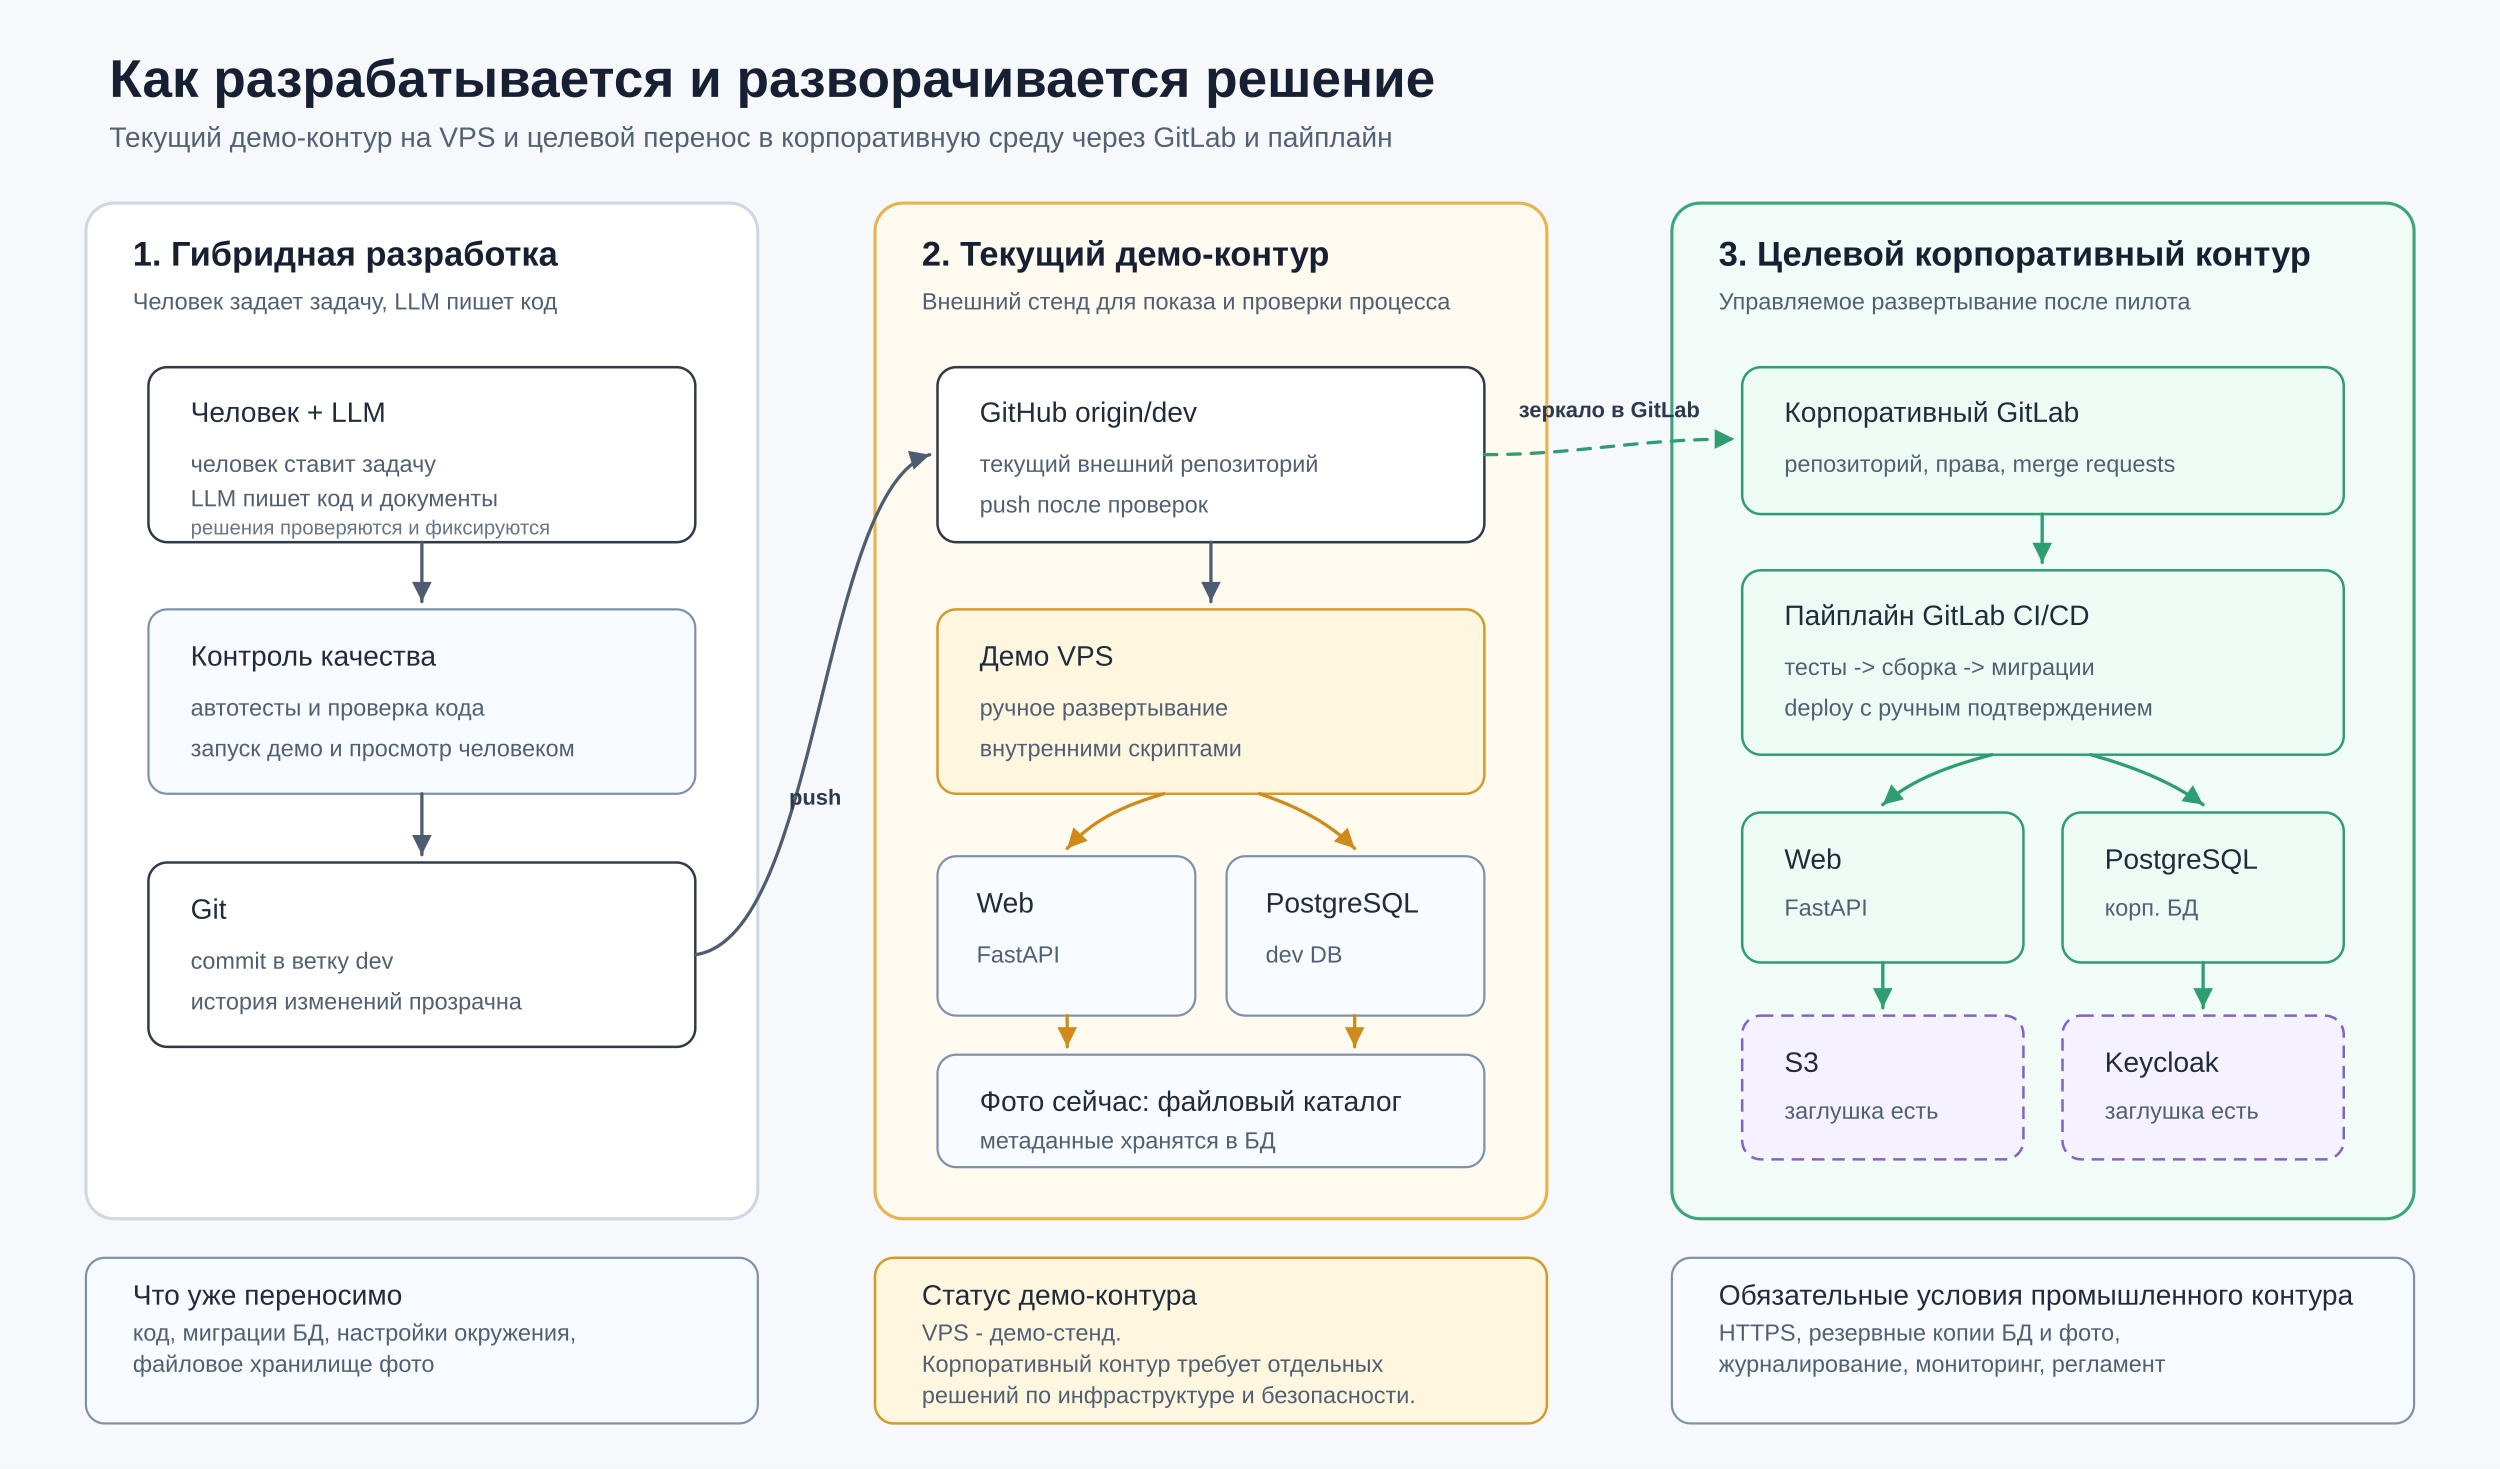
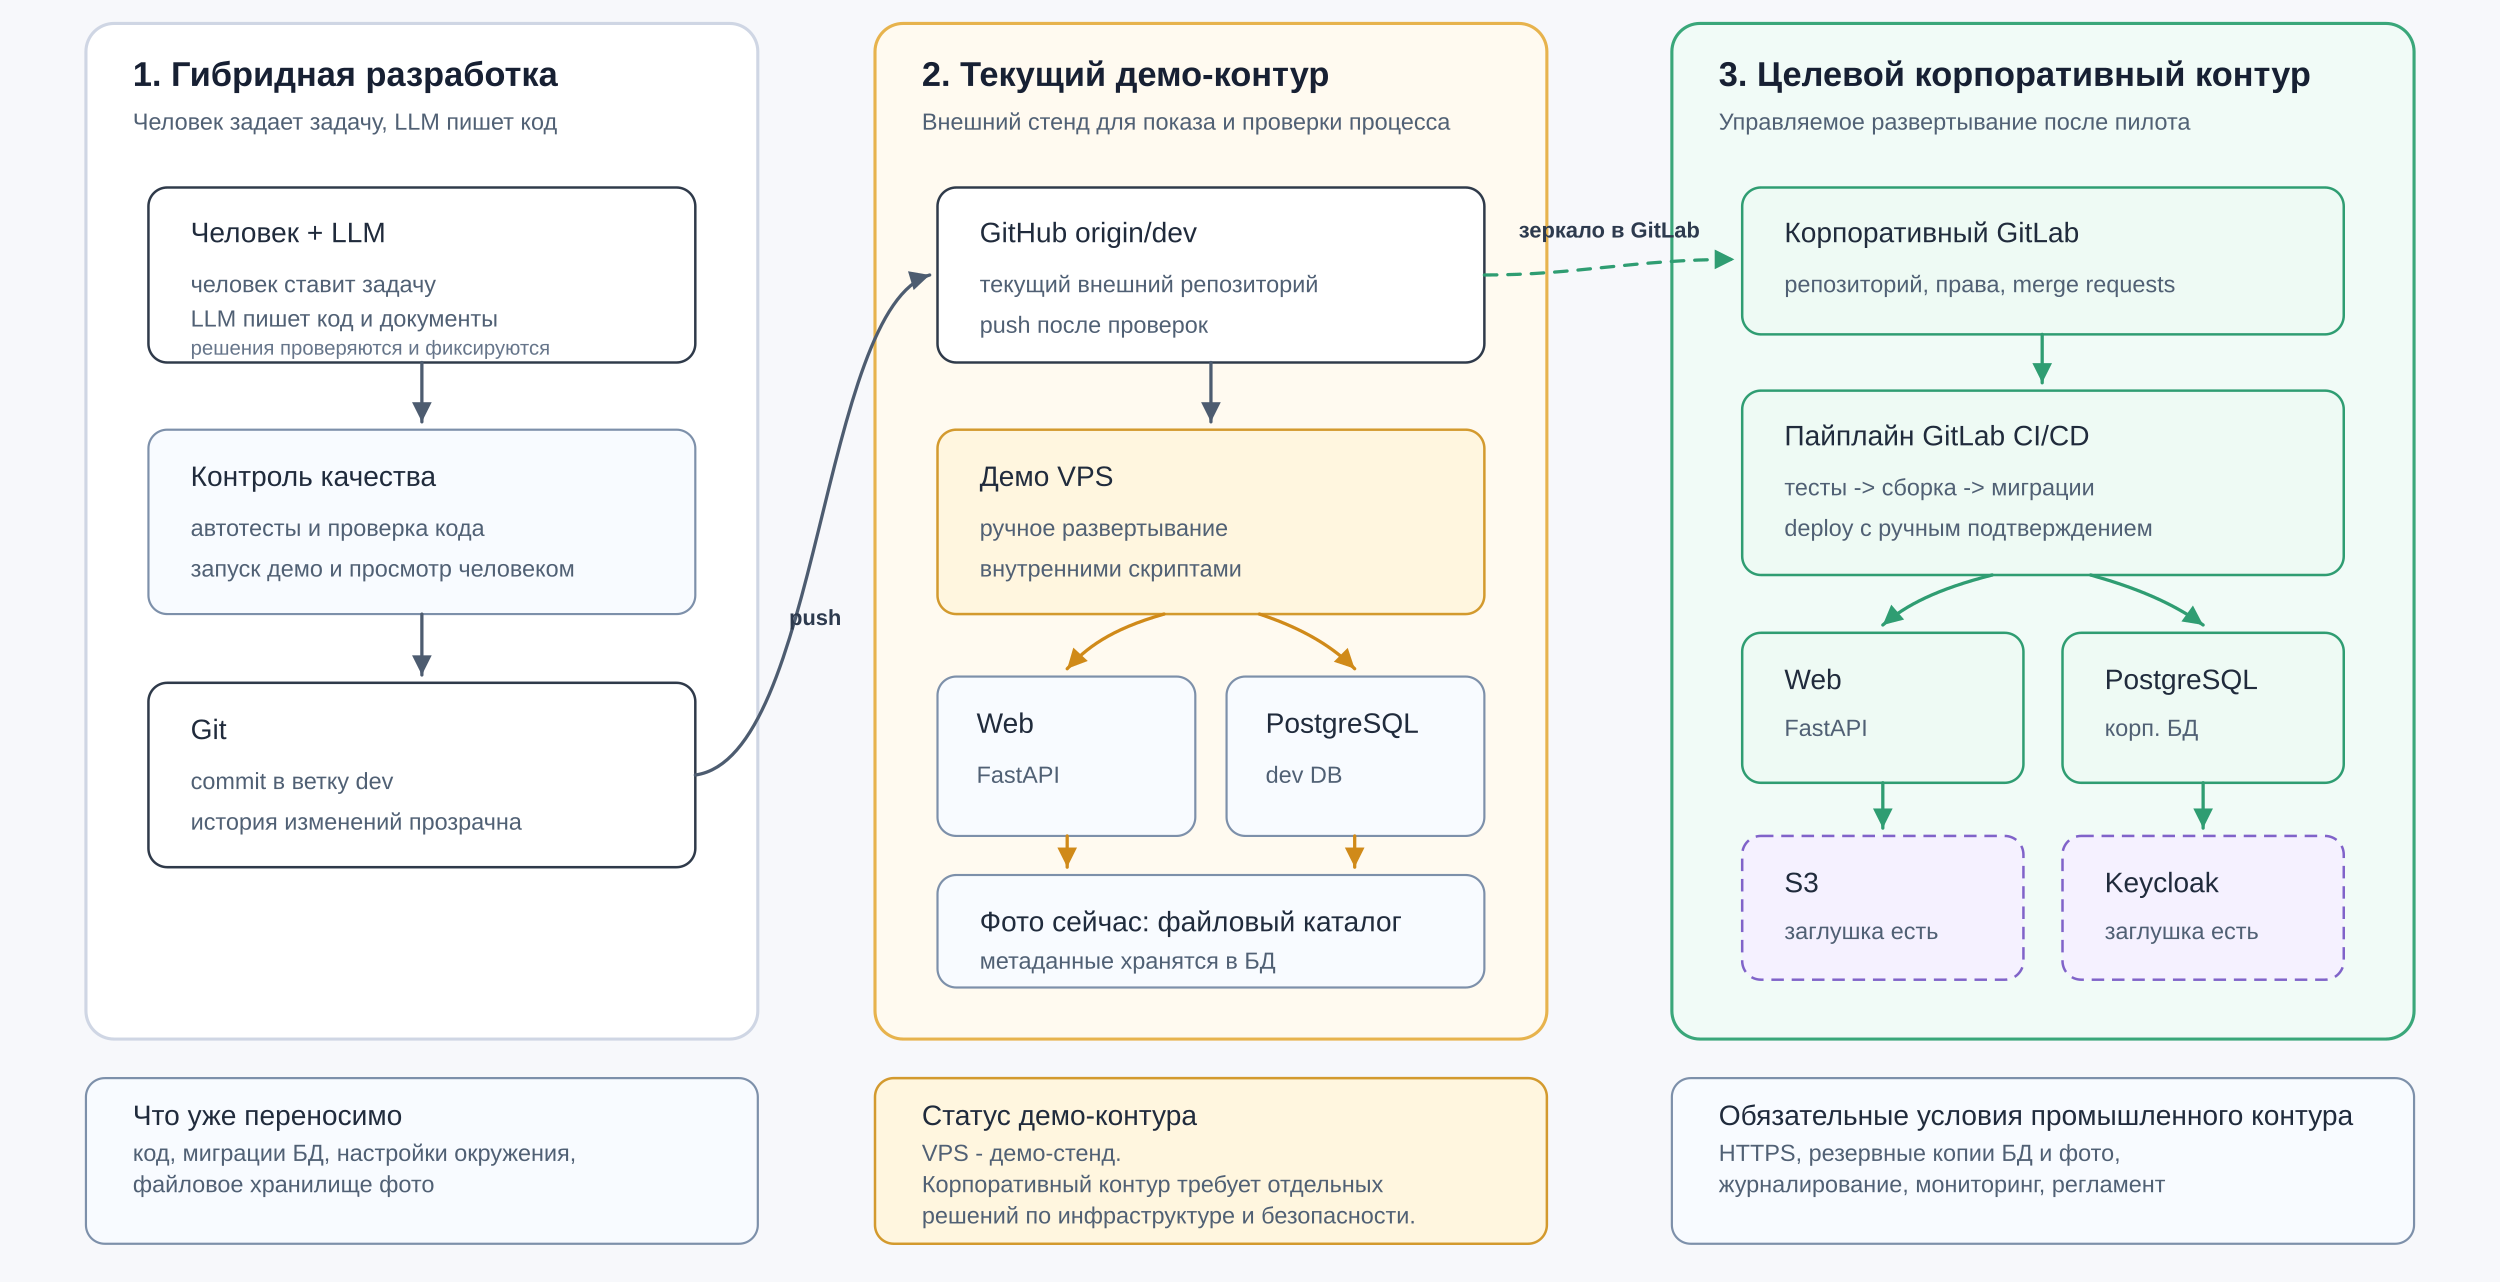
- <svg xmlns="http://www.w3.org/2000/svg" width="1600" height="940" viewBox="0 0 1600 940" role="img" aria-labelledby="title desc">
+ <svg xmlns="http://www.w3.org/2000/svg" width="1600" height="820" viewBox="0 115 1600 820" role="img" aria-labelledby="title desc">
  <defs>
    <style>
      .bg { fill: #f7f8fb; }
      .zone { fill: #ffffff; stroke: #cfd6e4; stroke-width: 2; rx: 18; }
      .zone-demo { fill: #fffaf0; stroke: #e7b34d; stroke-width: 2; rx: 18; }
      .zone-target { fill: #f1fbf7; stroke: #3aa77a; stroke-width: 2; rx: 18; }
      .box { fill: #ffffff; stroke: #2f3a4a; stroke-width: 1.6; rx: 12; }
      .box-soft { fill: #f8fbff; stroke: #7d90aa; stroke-width: 1.4; rx: 12; }
      .box-warn { fill: #fff6df; stroke: #d39a2e; stroke-width: 1.6; rx: 12; }
      .box-ok { fill: #eefaf4; stroke: #2f9d72; stroke-width: 1.6; rx: 12; }
      .box-stub { fill: #f5f1ff; stroke: #8063c9; stroke-width: 1.6; rx: 12; stroke-dasharray: 8 5; }
      .title { font-family: Arial, sans-serif; font-size: 34px; font-weight: 700; fill: #172033; }
      .subtitle { font-family: Arial, sans-serif; font-size: 18px; fill: #526174; }
      .zone-title { font-family: Arial, sans-serif; font-size: 22px; font-weight: 700; fill: #172033; }
      .text { font-family: Arial, sans-serif; font-size: 18px; fill: #202b3c; }
      .small { font-family: Arial, sans-serif; font-size: 15px; fill: #506074; }
      .tiny { font-family: Arial, sans-serif; font-size: 13px; fill: #66758a; }
      .label { font-family: Arial, sans-serif; font-size: 14px; font-weight: 700; fill: #2d3a4e; }
      .arrow { stroke: #4d5c70; stroke-width: 2.1; fill: none; marker-end: url(#arrow); stroke-linecap: round; stroke-linejoin: round; }
      .arrow-green { stroke: #2f9d72; stroke-width: 2.1; fill: none; marker-end: url(#arrowGreen); stroke-linecap: round; stroke-linejoin: round; }
      .arrow-planned { stroke: #2f9d72; stroke-width: 2.1; fill: none; marker-end: url(#arrowGreen); stroke-linecap: round; stroke-linejoin: round; stroke-dasharray: 8 7; }
      .arrow-orange { stroke: #d08a19; stroke-width: 2.1; fill: none; marker-end: url(#arrowOrange); stroke-linecap: round; stroke-linejoin: round; }
    </style>
    <marker id="arrow" markerWidth="9" markerHeight="9" refX="7.5" refY="4.5" orient="auto">
      <path d="M1.5,1.5 L7.5,4.5 L1.5,7.5 Z" fill="#4d5c70" />
    </marker>
    <marker id="arrowGreen" markerWidth="9" markerHeight="9" refX="7.5" refY="4.5" orient="auto">
      <path d="M1.5,1.5 L7.5,4.5 L1.5,7.5 Z" fill="#2f9d72" />
    </marker>
    <marker id="arrowOrange" markerWidth="9" markerHeight="9" refX="7.5" refY="4.5" orient="auto">
      <path d="M1.5,1.5 L7.5,4.5 L1.5,7.5 Z" fill="#d08a19" />
    </marker>
  </defs>
  <rect class="bg" x="0" y="0" width="1600" height="940" />
-   <text class="title" x="70" y="62">Как разрабатывается и разворачивается решение</text>
-   <text class="subtitle" x="70" y="94">Текущий демо-контур на VPS и целевой перенос в корпоративную среду через GitLab и пайплайн</text>
  <rect class="zone" x="55" y="130" width="430" height="650" />
  <text class="zone-title" x="85" y="170">1. Гибридная разработка</text>
  <text class="small" x="85" y="198">Человек задает задачу, LLM пишет код</text>
  <rect class="box" x="95" y="235" width="350" height="112" />
  <text class="text" x="122" y="270">Человек + LLM</text>
  <text class="small" x="122" y="302">человек ставит задачу</text>
  <text class="small" x="122" y="324">LLM пишет код и документы</text>
  <text class="tiny" x="122" y="342">решения проверяются и фиксируются</text>
  <rect class="box-soft" x="95" y="390" width="350" height="118" />
  <text class="text" x="122" y="426">Контроль качества</text>
  <text class="small" x="122" y="458">автотесты и проверка кода</text>
  <text class="small" x="122" y="484">запуск демо и просмотр человеком</text>
  <rect class="box" x="95" y="552" width="350" height="118" />
  <text class="text" x="122" y="588">Git</text>
  <text class="small" x="122" y="620">commit в ветку dev</text>
  <text class="small" x="122" y="646">история изменений прозрачна</text>
  <path class="arrow" d="M270 347 L270 385" />
  <path class="arrow" d="M270 508 L270 547" />
  <rect class="zone-demo" x="560" y="130" width="430" height="650" />
  <text class="zone-title" x="590" y="170">2. Текущий демо-контур</text>
  <text class="small" x="590" y="198">Внешний стенд для показа и проверки процесса</text>
  <rect class="box" x="600" y="235" width="350" height="112" />
  <text class="text" x="627" y="270">GitHub origin/dev</text>
  <text class="small" x="627" y="302">текущий внешний репозиторий</text>
  <text class="small" x="627" y="328">push после проверок</text>
  <rect class="box-warn" x="600" y="390" width="350" height="118" />
  <text class="text" x="627" y="426">Демо VPS</text>
  <text class="small" x="627" y="458">ручное развертывание</text>
  <text class="small" x="627" y="484">внутренними скриптами</text>
  <rect class="box-soft" x="600" y="548" width="165" height="102" />
  <text class="text" x="625" y="584">Web</text>
  <text class="small" x="625" y="616">FastAPI</text>
  <rect class="box-soft" x="785" y="548" width="165" height="102" />
  <text class="text" x="810" y="584">PostgreSQL</text>
  <text class="small" x="810" y="616">dev DB</text>
  <rect class="box-soft" x="600" y="675" width="350" height="72" />
  <text class="text" x="627" y="711">Фото сейчас: файловый каталог</text>
  <text class="small" x="627" y="735">метаданные хранятся в БД</text>
  <path class="arrow" d="M775 347 L775 385" />
  <path class="arrow-orange" d="M745 508 C710 518 695 530 683 543" />
  <path class="arrow-orange" d="M806 508 C836 518 854 530 867 543" />
  <path class="arrow-orange" d="M683 650 L683 670" />
  <path class="arrow-orange" d="M867 650 L867 670" />
  <rect class="zone-target" x="1070" y="130" width="475" height="650" />
  <text class="zone-title" x="1100" y="170">3. Целевой корпоративный контур</text>
  <text class="small" x="1100" y="198">Управляемое развертывание после пилота</text>
  <rect class="box-ok" x="1115" y="235" width="385" height="94" />
  <text class="text" x="1142" y="270">Корпоративный GitLab</text>
  <text class="small" x="1142" y="302">репозиторий, права, merge requests</text>
  <rect class="box-ok" x="1115" y="365" width="385" height="118" />
  <text class="text" x="1142" y="400">Пайплайн GitLab CI/CD</text>
  <text class="small" x="1142" y="432">тесты -&gt; сборка -&gt; миграции</text>
  <text class="small" x="1142" y="458">deploy с ручным подтверждением</text>
  <rect class="box-ok" x="1115" y="520" width="180" height="96" />
  <text class="text" x="1142" y="556">Web</text>
  <text class="small" x="1142" y="586">FastAPI</text>
  <rect class="box-ok" x="1320" y="520" width="180" height="96" />
  <text class="text" x="1347" y="556">PostgreSQL</text>
  <text class="small" x="1347" y="586">корп. БД</text>
  <rect class="box-stub" x="1115" y="650" width="180" height="92" />
  <text class="text" x="1142" y="686">S3</text>
  <text class="small" x="1142" y="716">заглушка есть</text>
  <rect class="box-stub" x="1320" y="650" width="180" height="92" />
  <text class="text" x="1347" y="686">Keycloak</text>
  <text class="small" x="1347" y="716">заглушка есть</text>
  <path class="arrow-green" d="M1307 329 L1307 360" />
  <path class="arrow-green" d="M1275 483 C1240 492 1220 502 1205 515" />
  <path class="arrow-green" d="M1338 483 C1370 492 1392 502 1410 515" />
  <path class="arrow-green" d="M1205 616 L1205 645" />
  <path class="arrow-green" d="M1410 616 L1410 645" />
  <path class="arrow" d="M445 611 C525 600 525 312 595 291" />
  <text class="label" x="505" y="515">push</text>
  <path class="arrow-planned" d="M950 291 C1010 291 1045 281 1110 281" />
  <text class="label" x="972" y="267">зеркало в GitLab</text>
  <rect class="box-soft" x="1070" y="805" width="475" height="106" />
  <text class="text" x="1100" y="835">Обязательные условия промышленного контура</text>
  <text class="small" x="1100" y="858">HTTPS, резервные копии БД и фото,</text>
  <text class="small" x="1100" y="878">журналирование, мониторинг, регламент</text>
  <rect class="box-warn" x="560" y="805" width="430" height="106" />
  <text class="text" x="590" y="835">Статус демо-контура</text>
  <text class="small" x="590" y="858">VPS - демо-стенд.</text>
  <text class="small" x="590" y="878">Корпоративный контур требует отдельных</text>
  <text class="small" x="590" y="898">решений по инфраструктуре и безопасности.</text>
  <rect class="box-soft" x="55" y="805" width="430" height="106" />
  <text class="text" x="85" y="835">Что уже переносимо</text>
  <text class="small" x="85" y="858">код, миграции БД, настройки окружения,</text>
  <text class="small" x="85" y="878">файловое хранилище фото</text>
</svg>
